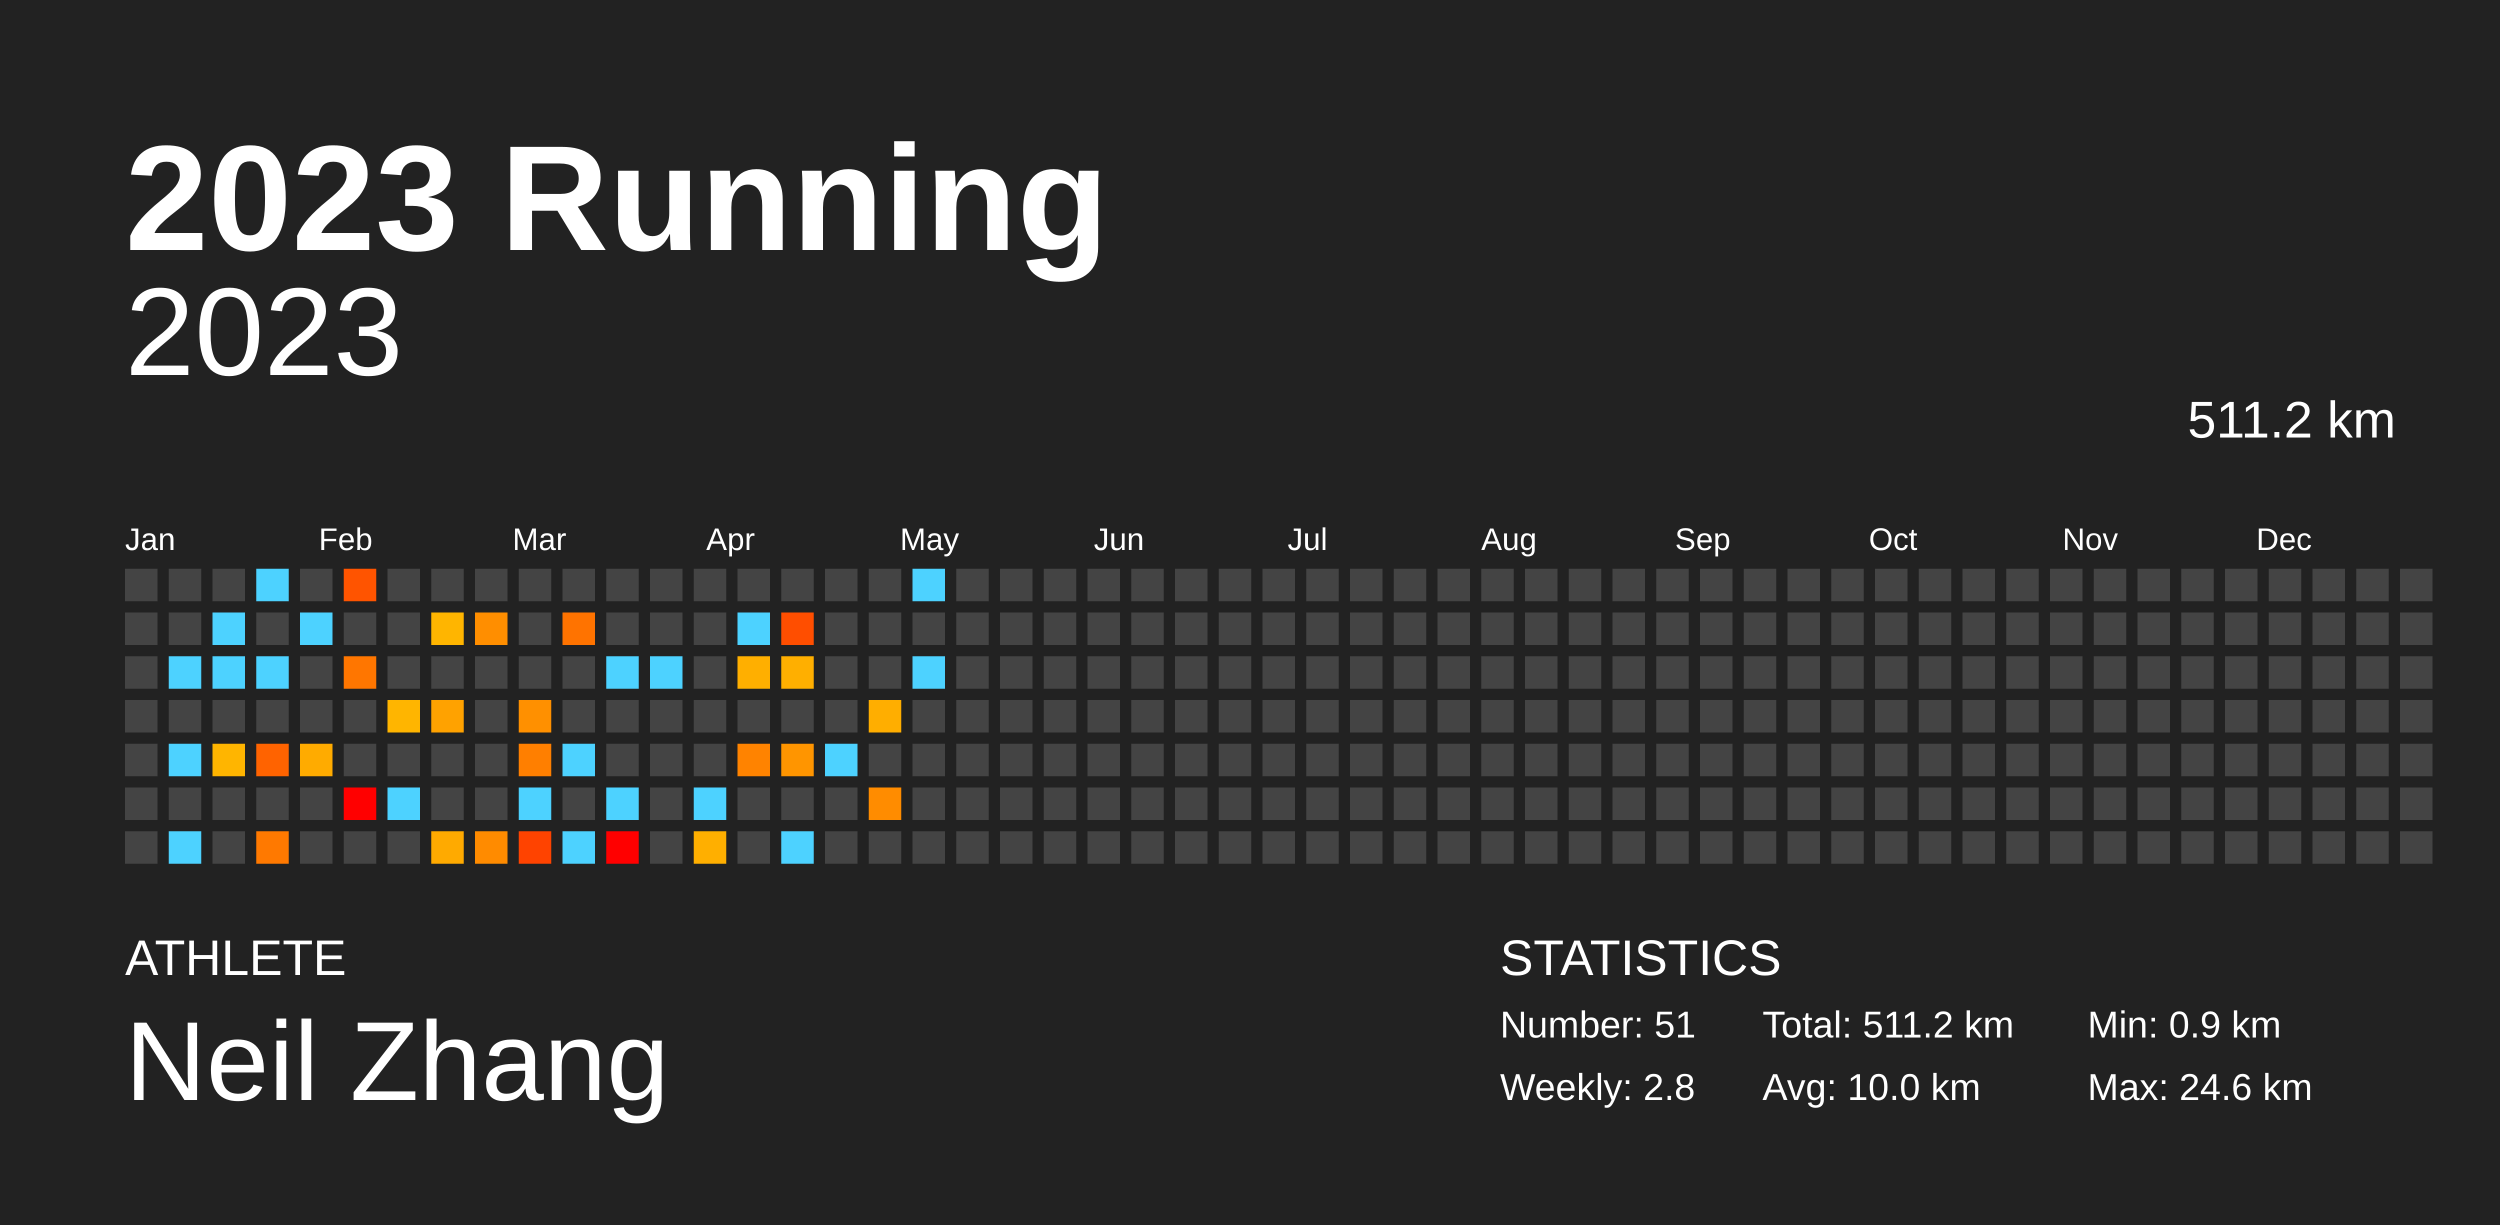
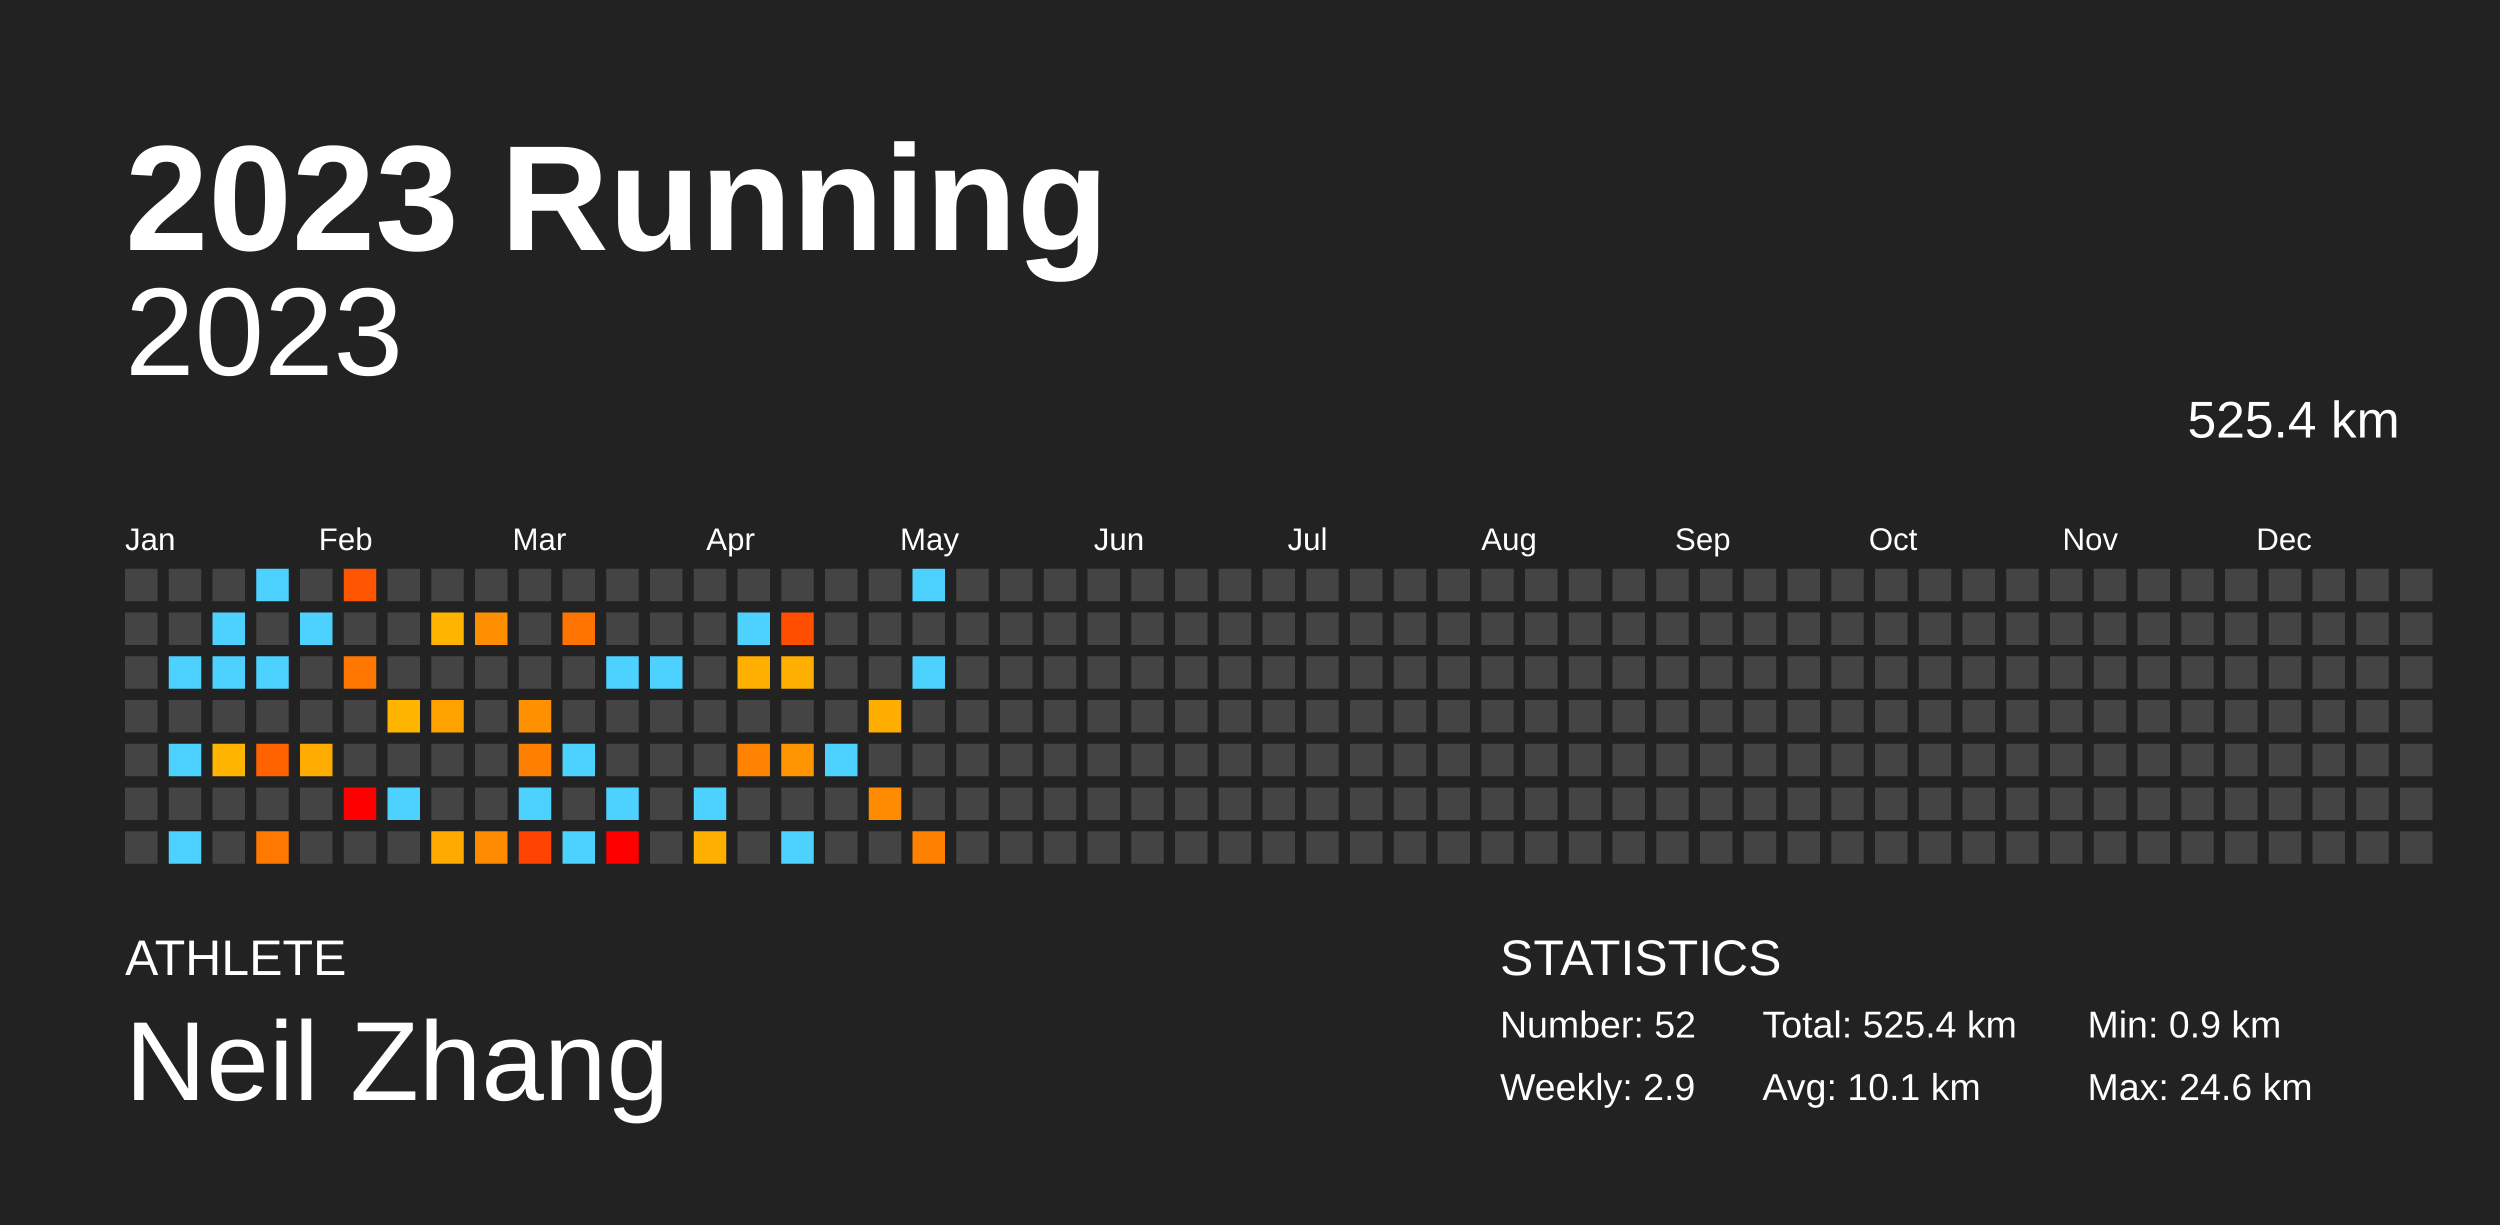
<svg xmlns="http://www.w3.org/2000/svg" baseProfile="full" height="98mm" version="1.1" viewBox="0,0,200,98" width="200mm">
  <defs />
  <rect fill="#222222" height="98" width="200" x="0" y="0" />
  <text fill="#FFFFFF" style="font-size:12px; font-family:Arial; font-weight:bold;" x="10" y="20">2023 Running</text>
  <text fill="#FFFFFF" style="font-size:4px; font-family:Arial" x="10" y="78">ATHLETE</text>
  <text fill="#FFFFFF" style="font-size:9px; font-family:Arial" x="10" y="88">Neil Zhang</text>
  <text fill="#FFFFFF" style="font-size:4px; font-family:Arial" x="120" y="78">STATISTICS</text>
-   <text fill="#FFFFFF" style="font-size:3px; font-family:Arial" x="120" y="83">Number: 51</text>
-   <text fill="#FFFFFF" style="font-size:3px; font-family:Arial" x="120" y="88">Weekly: 2.8</text>
-   <text fill="#FFFFFF" style="font-size:3px; font-family:Arial" x="141" y="83">Total: 511.2 km</text>
-   <text fill="#FFFFFF" style="font-size:3px; font-family:Arial" x="141" y="88">Avg: 10.0 km</text>
+   <text fill="#FFFFFF" style="font-size:3px; font-family:Arial" x="120" y="83">Number: 52</text>
+   <text fill="#FFFFFF" style="font-size:3px; font-family:Arial" x="120" y="88">Weekly: 2.9</text>
+   <text fill="#FFFFFF" style="font-size:3px; font-family:Arial" x="141" y="83">Total: 525.4 km</text>
+   <text fill="#FFFFFF" style="font-size:3px; font-family:Arial" x="141" y="88">Avg: 10.1 km</text>
  <text fill="#FFFFFF" style="font-size:3px; font-family:Arial" x="167" y="83">Min: 0.9 km</text>
  <text fill="#FFFFFF" style="font-size:3px; font-family:Arial" x="167" y="88">Max: 24.6 km</text>
  <text alignment-baseline="hanging" fill="#FFFFFF" style="font-size:10.0px; font-family:Arial;" x="10" y="30">2023</text>
-   <text alignment-baseline="hanging" fill="#FFFFFF" style="font-size:4.125px; font-family:Arial;" x="175" y="35">511.2 km</text>
+   <text alignment-baseline="hanging" fill="#FFFFFF" style="font-size:4.125px; font-family:Arial;" x="175" y="35">525.4 km</text>
  <text fill="#FFFFFF" style="font-size:2.5px; font-family:Arial" x="10.0" y="44">Jan</text>
  <text fill="#FFFFFF" style="font-size:2.5px; font-family:Arial" x="25.5" y="44">Feb</text>
  <text fill="#FFFFFF" style="font-size:2.5px; font-family:Arial" x="41.0" y="44">Mar</text>
  <text fill="#FFFFFF" style="font-size:2.5px; font-family:Arial" x="56.5" y="44">Apr</text>
  <text fill="#FFFFFF" style="font-size:2.5px; font-family:Arial" x="72.0" y="44">May</text>
  <text fill="#FFFFFF" style="font-size:2.5px; font-family:Arial" x="87.5" y="44">Jun</text>
  <text fill="#FFFFFF" style="font-size:2.5px; font-family:Arial" x="103.0" y="44">Jul</text>
  <text fill="#FFFFFF" style="font-size:2.5px; font-family:Arial" x="118.5" y="44">Aug</text>
  <text fill="#FFFFFF" style="font-size:2.5px; font-family:Arial" x="134.0" y="44">Sep</text>
  <text fill="#FFFFFF" style="font-size:2.5px; font-family:Arial" x="149.5" y="44">Oct</text>
  <text fill="#FFFFFF" style="font-size:2.5px; font-family:Arial" x="165.0" y="44">Nov</text>
  <text fill="#FFFFFF" style="font-size:2.5px; font-family:Arial" x="180.5" y="44">Dec</text>
  <rect fill="#444444" height="2.6" width="2.6" x="10.0" y="45.5" />
  <rect fill="#444444" height="2.6" width="2.6" x="10.0" y="49.0" />
  <rect fill="#444444" height="2.6" width="2.6" x="10.0" y="52.5" />
  <rect fill="#444444" height="2.6" width="2.6" x="10.0" y="56.0" />
  <rect fill="#444444" height="2.6" width="2.6" x="10.0" y="59.5" />
  <rect fill="#444444" height="2.6" width="2.6" x="10.0" y="63.0" />
  <rect fill="#444444" height="2.6" width="2.6" x="10.0" y="66.5" />
  <rect fill="#444444" height="2.6" width="2.6" x="13.5" y="45.5" />
  <rect fill="#444444" height="2.6" width="2.6" x="13.5" y="49.0" />
  <rect fill="#4dd2ff" height="2.6" width="2.6" x="13.5" y="52.5" />
  <rect fill="#444444" height="2.6" width="2.6" x="13.5" y="56.0" />
  <rect fill="#4dd2ff" height="2.6" width="2.6" x="13.5" y="59.5" />
  <rect fill="#444444" height="2.6" width="2.6" x="13.5" y="63.0" />
  <rect fill="#4dd2ff" height="2.6" width="2.6" x="13.5" y="66.5" />
  <rect fill="#444444" height="2.6" width="2.6" x="17.0" y="45.5" />
  <rect fill="#4dd2ff" height="2.6" width="2.6" x="17.0" y="49.0" />
  <rect fill="#4dd2ff" height="2.6" width="2.6" x="17.0" y="52.5" />
  <rect fill="#444444" height="2.6" width="2.6" x="17.0" y="56.0" />
  <rect fill="#ffb500" height="2.6" width="2.6" x="17.0" y="59.5" />
  <rect fill="#444444" height="2.6" width="2.6" x="17.0" y="63.0" />
  <rect fill="#444444" height="2.6" width="2.6" x="17.0" y="66.5" />
  <rect fill="#4dd2ff" height="2.6" width="2.6" x="20.5" y="45.5" />
  <rect fill="#444444" height="2.6" width="2.6" x="20.5" y="49.0" />
  <rect fill="#4dd2ff" height="2.6" width="2.6" x="20.5" y="52.5" />
  <rect fill="#444444" height="2.6" width="2.6" x="20.5" y="56.0" />
  <rect fill="#ff6300" height="2.6" width="2.6" x="20.5" y="59.5" />
  <rect fill="#444444" height="2.6" width="2.6" x="20.5" y="63.0" />
  <rect fill="#ff7900" height="2.6" width="2.6" x="20.5" y="66.5" />
  <rect fill="#444444" height="2.6" width="2.6" x="24.0" y="45.5" />
  <rect fill="#4dd2ff" height="2.6" width="2.6" x="24.0" y="49.0" />
  <rect fill="#444444" height="2.6" width="2.6" x="24.0" y="52.5" />
  <rect fill="#444444" height="2.6" width="2.6" x="24.0" y="56.0" />
  <rect fill="#ffab00" height="2.6" width="2.6" x="24.0" y="59.5" />
  <rect fill="#444444" height="2.6" width="2.6" x="24.0" y="63.0" />
  <rect fill="#444444" height="2.6" width="2.6" x="24.0" y="66.5" />
  <rect fill="#ff5400" height="2.6" width="2.6" x="27.5" y="45.5" />
  <rect fill="#444444" height="2.6" width="2.6" x="27.5" y="49.0" />
  <rect fill="#ff7600" height="2.6" width="2.6" x="27.5" y="52.5" />
  <rect fill="#444444" height="2.6" width="2.6" x="27.5" y="56.0" />
  <rect fill="#444444" height="2.6" width="2.6" x="27.5" y="59.5" />
  <rect fill="red" height="2.6" width="2.6" x="27.5" y="63.0" />
  <rect fill="#444444" height="2.6" width="2.6" x="27.5" y="66.5" />
  <rect fill="#444444" height="2.6" width="2.6" x="31.0" y="45.5" />
  <rect fill="#444444" height="2.6" width="2.6" x="31.0" y="49.0" />
  <rect fill="#444444" height="2.6" width="2.6" x="31.0" y="52.5" />
  <rect fill="#ffb500" height="2.6" width="2.6" x="31.0" y="56.0" />
  <rect fill="#444444" height="2.6" width="2.6" x="31.0" y="59.5" />
  <rect fill="#4dd2ff" height="2.6" width="2.6" x="31.0" y="63.0" />
  <rect fill="#444444" height="2.6" width="2.6" x="31.0" y="66.5" />
  <rect fill="#444444" height="2.6" width="2.6" x="34.5" y="45.5" />
  <rect fill="#ffb500" height="2.6" width="2.6" x="34.5" y="49.0" />
  <rect fill="#444444" height="2.6" width="2.6" x="34.5" y="52.5" />
  <rect fill="#ffa200" height="2.6" width="2.6" x="34.5" y="56.0" />
  <rect fill="#444444" height="2.6" width="2.6" x="34.5" y="59.5" />
  <rect fill="#444444" height="2.6" width="2.6" x="34.5" y="63.0" />
  <rect fill="#ffaa00" height="2.6" width="2.6" x="34.5" y="66.5" />
  <rect fill="#444444" height="2.6" width="2.6" x="38.0" y="45.5" />
  <rect fill="#ff8e00" height="2.6" width="2.6" x="38.0" y="49.0" />
  <rect fill="#444444" height="2.6" width="2.6" x="38.0" y="52.5" />
  <rect fill="#444444" height="2.6" width="2.6" x="38.0" y="56.0" />
  <rect fill="#444444" height="2.6" width="2.6" x="38.0" y="59.5" />
  <rect fill="#444444" height="2.6" width="2.6" x="38.0" y="63.0" />
  <rect fill="#ff8b00" height="2.6" width="2.6" x="38.0" y="66.5" />
  <rect fill="#444444" height="2.6" width="2.6" x="41.5" y="45.5" />
  <rect fill="#444444" height="2.6" width="2.6" x="41.5" y="49.0" />
  <rect fill="#444444" height="2.6" width="2.6" x="41.5" y="52.5" />
  <rect fill="#ff9000" height="2.6" width="2.6" x="41.5" y="56.0" />
  <rect fill="#ff7f00" height="2.6" width="2.6" x="41.5" y="59.5" />
  <rect fill="#4dd2ff" height="2.6" width="2.6" x="41.5" y="63.0" />
  <rect fill="#ff4300" height="2.6" width="2.6" x="41.5" y="66.5" />
  <rect fill="#444444" height="2.6" width="2.6" x="45.0" y="45.5" />
  <rect fill="#ff7300" height="2.6" width="2.6" x="45.0" y="49.0" />
  <rect fill="#444444" height="2.6" width="2.6" x="45.0" y="52.5" />
  <rect fill="#444444" height="2.6" width="2.6" x="45.0" y="56.0" />
  <rect fill="#4dd2ff" height="2.6" width="2.6" x="45.0" y="59.5" />
  <rect fill="#444444" height="2.6" width="2.6" x="45.0" y="63.0" />
  <rect fill="#4dd2ff" height="2.6" width="2.6" x="45.0" y="66.5" />
  <rect fill="#444444" height="2.6" width="2.6" x="48.5" y="45.5" />
  <rect fill="#444444" height="2.6" width="2.6" x="48.5" y="49.0" />
  <rect fill="#4dd2ff" height="2.6" width="2.6" x="48.5" y="52.5" />
  <rect fill="#444444" height="2.6" width="2.6" x="48.5" y="56.0" />
  <rect fill="#444444" height="2.6" width="2.6" x="48.5" y="59.5" />
  <rect fill="#4dd2ff" height="2.6" width="2.6" x="48.5" y="63.0" />
  <rect fill="red" height="2.6" width="2.6" x="48.5" y="66.5" />
  <rect fill="#444444" height="2.6" width="2.6" x="52.0" y="45.5" />
  <rect fill="#444444" height="2.6" width="2.6" x="52.0" y="49.0" />
  <rect fill="#4dd2ff" height="2.6" width="2.6" x="52.0" y="52.5" />
  <rect fill="#444444" height="2.6" width="2.6" x="52.0" y="56.0" />
  <rect fill="#444444" height="2.6" width="2.6" x="52.0" y="59.5" />
  <rect fill="#444444" height="2.6" width="2.6" x="52.0" y="63.0" />
  <rect fill="#444444" height="2.6" width="2.6" x="52.0" y="66.5" />
  <rect fill="#444444" height="2.6" width="2.6" x="55.5" y="45.5" />
  <rect fill="#444444" height="2.6" width="2.6" x="55.5" y="49.0" />
  <rect fill="#444444" height="2.6" width="2.6" x="55.5" y="52.5" />
  <rect fill="#444444" height="2.6" width="2.6" x="55.5" y="56.0" />
  <rect fill="#444444" height="2.6" width="2.6" x="55.5" y="59.5" />
  <rect fill="#4dd2ff" height="2.6" width="2.6" x="55.5" y="63.0" />
  <rect fill="#ffaf00" height="2.6" width="2.6" x="55.5" y="66.5" />
  <rect fill="#444444" height="2.6" width="2.6" x="59.0" y="45.5" />
  <rect fill="#4dd2ff" height="2.6" width="2.6" x="59.0" y="49.0" />
  <rect fill="#ffaf00" height="2.6" width="2.6" x="59.0" y="52.5" />
  <rect fill="#444444" height="2.6" width="2.6" x="59.0" y="56.0" />
  <rect fill="#ff8300" height="2.6" width="2.6" x="59.0" y="59.5" />
  <rect fill="#444444" height="2.6" width="2.6" x="59.0" y="63.0" />
  <rect fill="#444444" height="2.6" width="2.6" x="59.0" y="66.5" />
  <rect fill="#444444" height="2.6" width="2.6" x="62.5" y="45.5" />
  <rect fill="#ff4e00" height="2.6" width="2.6" x="62.5" y="49.0" />
  <rect fill="#ffaf00" height="2.6" width="2.6" x="62.5" y="52.5" />
  <rect fill="#444444" height="2.6" width="2.6" x="62.5" y="56.0" />
  <rect fill="#ff9500" height="2.6" width="2.6" x="62.5" y="59.5" />
  <rect fill="#444444" height="2.6" width="2.6" x="62.5" y="63.0" />
  <rect fill="#4dd2ff" height="2.6" width="2.6" x="62.5" y="66.5" />
  <rect fill="#444444" height="2.6" width="2.6" x="66.0" y="45.5" />
  <rect fill="#444444" height="2.6" width="2.6" x="66.0" y="49.0" />
  <rect fill="#444444" height="2.6" width="2.6" x="66.0" y="52.5" />
  <rect fill="#444444" height="2.6" width="2.6" x="66.0" y="56.0" />
  <rect fill="#4dd2ff" height="2.6" width="2.6" x="66.0" y="59.5" />
  <rect fill="#444444" height="2.6" width="2.6" x="66.0" y="63.0" />
  <rect fill="#444444" height="2.6" width="2.6" x="66.0" y="66.5" />
  <rect fill="#444444" height="2.6" width="2.6" x="69.5" y="45.5" />
  <rect fill="#444444" height="2.6" width="2.6" x="69.5" y="49.0" />
  <rect fill="#444444" height="2.6" width="2.6" x="69.5" y="52.5" />
  <rect fill="#ffae00" height="2.6" width="2.6" x="69.5" y="56.0" />
  <rect fill="#444444" height="2.6" width="2.6" x="69.5" y="59.5" />
  <rect fill="#ff8c00" height="2.6" width="2.6" x="69.5" y="63.0" />
  <rect fill="#444444" height="2.6" width="2.6" x="69.5" y="66.5" />
  <rect fill="#4dd2ff" height="2.6" width="2.6" x="73.0" y="45.5" />
  <rect fill="#444444" height="2.6" width="2.6" x="73.0" y="49.0" />
  <rect fill="#4dd2ff" height="2.6" width="2.6" x="73.0" y="52.5" />
  <rect fill="#444444" height="2.6" width="2.6" x="73.0" y="56.0" />
  <rect fill="#444444" height="2.6" width="2.6" x="73.0" y="59.5" />
  <rect fill="#444444" height="2.6" width="2.6" x="73.0" y="63.0" />
-   <rect fill="#444444" height="2.6" width="2.6" x="73.0" y="66.5" />
+   <rect fill="#ff8100" height="2.6" width="2.6" x="73.0" y="66.5" />
  <rect fill="#444444" height="2.6" width="2.6" x="76.5" y="45.5" />
  <rect fill="#444444" height="2.6" width="2.6" x="76.5" y="49.0" />
  <rect fill="#444444" height="2.6" width="2.6" x="76.5" y="52.5" />
  <rect fill="#444444" height="2.6" width="2.6" x="76.5" y="56.0" />
  <rect fill="#444444" height="2.6" width="2.6" x="76.5" y="59.5" />
  <rect fill="#444444" height="2.6" width="2.6" x="76.5" y="63.0" />
  <rect fill="#444444" height="2.6" width="2.6" x="76.5" y="66.5" />
  <rect fill="#444444" height="2.6" width="2.6" x="80.0" y="45.5" />
  <rect fill="#444444" height="2.6" width="2.6" x="80.0" y="49.0" />
  <rect fill="#444444" height="2.6" width="2.6" x="80.0" y="52.5" />
  <rect fill="#444444" height="2.6" width="2.6" x="80.0" y="56.0" />
  <rect fill="#444444" height="2.6" width="2.6" x="80.0" y="59.5" />
  <rect fill="#444444" height="2.6" width="2.6" x="80.0" y="63.0" />
  <rect fill="#444444" height="2.6" width="2.6" x="80.0" y="66.5" />
  <rect fill="#444444" height="2.6" width="2.6" x="83.5" y="45.5" />
  <rect fill="#444444" height="2.6" width="2.6" x="83.5" y="49.0" />
  <rect fill="#444444" height="2.6" width="2.6" x="83.5" y="52.5" />
  <rect fill="#444444" height="2.6" width="2.6" x="83.5" y="56.0" />
  <rect fill="#444444" height="2.6" width="2.6" x="83.5" y="59.5" />
  <rect fill="#444444" height="2.6" width="2.6" x="83.5" y="63.0" />
  <rect fill="#444444" height="2.6" width="2.6" x="83.5" y="66.5" />
  <rect fill="#444444" height="2.6" width="2.6" x="87.0" y="45.5" />
  <rect fill="#444444" height="2.6" width="2.6" x="87.0" y="49.0" />
  <rect fill="#444444" height="2.6" width="2.6" x="87.0" y="52.5" />
  <rect fill="#444444" height="2.6" width="2.6" x="87.0" y="56.0" />
  <rect fill="#444444" height="2.6" width="2.6" x="87.0" y="59.5" />
  <rect fill="#444444" height="2.6" width="2.6" x="87.0" y="63.0" />
  <rect fill="#444444" height="2.6" width="2.6" x="87.0" y="66.5" />
  <rect fill="#444444" height="2.6" width="2.6" x="90.5" y="45.5" />
  <rect fill="#444444" height="2.6" width="2.6" x="90.5" y="49.0" />
  <rect fill="#444444" height="2.6" width="2.6" x="90.5" y="52.5" />
  <rect fill="#444444" height="2.6" width="2.6" x="90.5" y="56.0" />
  <rect fill="#444444" height="2.6" width="2.6" x="90.5" y="59.5" />
  <rect fill="#444444" height="2.6" width="2.6" x="90.5" y="63.0" />
  <rect fill="#444444" height="2.6" width="2.6" x="90.5" y="66.5" />
  <rect fill="#444444" height="2.6" width="2.6" x="94.0" y="45.5" />
  <rect fill="#444444" height="2.6" width="2.6" x="94.0" y="49.0" />
  <rect fill="#444444" height="2.6" width="2.6" x="94.0" y="52.5" />
  <rect fill="#444444" height="2.6" width="2.6" x="94.0" y="56.0" />
  <rect fill="#444444" height="2.6" width="2.6" x="94.0" y="59.5" />
  <rect fill="#444444" height="2.6" width="2.6" x="94.0" y="63.0" />
  <rect fill="#444444" height="2.6" width="2.6" x="94.0" y="66.5" />
  <rect fill="#444444" height="2.6" width="2.6" x="97.5" y="45.5" />
  <rect fill="#444444" height="2.6" width="2.6" x="97.5" y="49.0" />
  <rect fill="#444444" height="2.6" width="2.6" x="97.5" y="52.5" />
  <rect fill="#444444" height="2.6" width="2.6" x="97.5" y="56.0" />
  <rect fill="#444444" height="2.6" width="2.6" x="97.5" y="59.5" />
  <rect fill="#444444" height="2.6" width="2.6" x="97.5" y="63.0" />
  <rect fill="#444444" height="2.6" width="2.6" x="97.5" y="66.5" />
  <rect fill="#444444" height="2.6" width="2.6" x="101.0" y="45.5" />
  <rect fill="#444444" height="2.6" width="2.6" x="101.0" y="49.0" />
  <rect fill="#444444" height="2.6" width="2.6" x="101.0" y="52.5" />
  <rect fill="#444444" height="2.6" width="2.6" x="101.0" y="56.0" />
  <rect fill="#444444" height="2.6" width="2.6" x="101.0" y="59.5" />
  <rect fill="#444444" height="2.6" width="2.6" x="101.0" y="63.0" />
  <rect fill="#444444" height="2.6" width="2.6" x="101.0" y="66.5" />
  <rect fill="#444444" height="2.6" width="2.6" x="104.5" y="45.5" />
  <rect fill="#444444" height="2.6" width="2.6" x="104.5" y="49.0" />
  <rect fill="#444444" height="2.6" width="2.6" x="104.5" y="52.5" />
  <rect fill="#444444" height="2.6" width="2.6" x="104.5" y="56.0" />
  <rect fill="#444444" height="2.6" width="2.6" x="104.5" y="59.5" />
  <rect fill="#444444" height="2.6" width="2.6" x="104.5" y="63.0" />
  <rect fill="#444444" height="2.6" width="2.6" x="104.5" y="66.5" />
  <rect fill="#444444" height="2.6" width="2.6" x="108.0" y="45.5" />
  <rect fill="#444444" height="2.6" width="2.6" x="108.0" y="49.0" />
  <rect fill="#444444" height="2.6" width="2.6" x="108.0" y="52.5" />
  <rect fill="#444444" height="2.6" width="2.6" x="108.0" y="56.0" />
  <rect fill="#444444" height="2.6" width="2.6" x="108.0" y="59.5" />
  <rect fill="#444444" height="2.6" width="2.6" x="108.0" y="63.0" />
  <rect fill="#444444" height="2.6" width="2.6" x="108.0" y="66.5" />
  <rect fill="#444444" height="2.6" width="2.6" x="111.5" y="45.5" />
  <rect fill="#444444" height="2.6" width="2.6" x="111.5" y="49.0" />
  <rect fill="#444444" height="2.6" width="2.6" x="111.5" y="52.5" />
  <rect fill="#444444" height="2.6" width="2.6" x="111.5" y="56.0" />
  <rect fill="#444444" height="2.6" width="2.6" x="111.5" y="59.5" />
  <rect fill="#444444" height="2.6" width="2.6" x="111.5" y="63.0" />
  <rect fill="#444444" height="2.6" width="2.6" x="111.5" y="66.5" />
  <rect fill="#444444" height="2.6" width="2.6" x="115.0" y="45.5" />
  <rect fill="#444444" height="2.6" width="2.6" x="115.0" y="49.0" />
  <rect fill="#444444" height="2.6" width="2.6" x="115.0" y="52.5" />
  <rect fill="#444444" height="2.6" width="2.6" x="115.0" y="56.0" />
  <rect fill="#444444" height="2.6" width="2.6" x="115.0" y="59.5" />
  <rect fill="#444444" height="2.6" width="2.6" x="115.0" y="63.0" />
  <rect fill="#444444" height="2.6" width="2.6" x="115.0" y="66.5" />
  <rect fill="#444444" height="2.6" width="2.6" x="118.5" y="45.5" />
  <rect fill="#444444" height="2.6" width="2.6" x="118.5" y="49.0" />
  <rect fill="#444444" height="2.6" width="2.6" x="118.5" y="52.5" />
  <rect fill="#444444" height="2.6" width="2.6" x="118.5" y="56.0" />
  <rect fill="#444444" height="2.6" width="2.6" x="118.5" y="59.5" />
  <rect fill="#444444" height="2.6" width="2.6" x="118.5" y="63.0" />
  <rect fill="#444444" height="2.6" width="2.6" x="118.5" y="66.5" />
  <rect fill="#444444" height="2.6" width="2.6" x="122.0" y="45.5" />
  <rect fill="#444444" height="2.6" width="2.6" x="122.0" y="49.0" />
  <rect fill="#444444" height="2.6" width="2.6" x="122.0" y="52.5" />
  <rect fill="#444444" height="2.6" width="2.6" x="122.0" y="56.0" />
  <rect fill="#444444" height="2.6" width="2.6" x="122.0" y="59.5" />
  <rect fill="#444444" height="2.6" width="2.6" x="122.0" y="63.0" />
  <rect fill="#444444" height="2.6" width="2.6" x="122.0" y="66.5" />
  <rect fill="#444444" height="2.6" width="2.6" x="125.5" y="45.5" />
  <rect fill="#444444" height="2.6" width="2.6" x="125.5" y="49.0" />
  <rect fill="#444444" height="2.6" width="2.6" x="125.5" y="52.5" />
  <rect fill="#444444" height="2.6" width="2.6" x="125.5" y="56.0" />
  <rect fill="#444444" height="2.6" width="2.6" x="125.5" y="59.5" />
  <rect fill="#444444" height="2.6" width="2.6" x="125.5" y="63.0" />
  <rect fill="#444444" height="2.6" width="2.6" x="125.5" y="66.5" />
  <rect fill="#444444" height="2.6" width="2.6" x="129.0" y="45.5" />
  <rect fill="#444444" height="2.6" width="2.6" x="129.0" y="49.0" />
  <rect fill="#444444" height="2.6" width="2.6" x="129.0" y="52.5" />
  <rect fill="#444444" height="2.6" width="2.6" x="129.0" y="56.0" />
  <rect fill="#444444" height="2.6" width="2.6" x="129.0" y="59.5" />
  <rect fill="#444444" height="2.6" width="2.6" x="129.0" y="63.0" />
  <rect fill="#444444" height="2.6" width="2.6" x="129.0" y="66.5" />
  <rect fill="#444444" height="2.6" width="2.6" x="132.5" y="45.5" />
  <rect fill="#444444" height="2.6" width="2.6" x="132.5" y="49.0" />
  <rect fill="#444444" height="2.6" width="2.6" x="132.5" y="52.5" />
  <rect fill="#444444" height="2.6" width="2.6" x="132.5" y="56.0" />
  <rect fill="#444444" height="2.6" width="2.6" x="132.5" y="59.5" />
  <rect fill="#444444" height="2.6" width="2.6" x="132.5" y="63.0" />
  <rect fill="#444444" height="2.6" width="2.6" x="132.5" y="66.5" />
  <rect fill="#444444" height="2.6" width="2.6" x="136.0" y="45.5" />
  <rect fill="#444444" height="2.6" width="2.6" x="136.0" y="49.0" />
  <rect fill="#444444" height="2.6" width="2.6" x="136.0" y="52.5" />
  <rect fill="#444444" height="2.6" width="2.6" x="136.0" y="56.0" />
  <rect fill="#444444" height="2.6" width="2.6" x="136.0" y="59.5" />
  <rect fill="#444444" height="2.6" width="2.6" x="136.0" y="63.0" />
  <rect fill="#444444" height="2.6" width="2.6" x="136.0" y="66.5" />
  <rect fill="#444444" height="2.6" width="2.6" x="139.5" y="45.5" />
  <rect fill="#444444" height="2.6" width="2.6" x="139.5" y="49.0" />
  <rect fill="#444444" height="2.6" width="2.6" x="139.5" y="52.5" />
  <rect fill="#444444" height="2.6" width="2.6" x="139.5" y="56.0" />
  <rect fill="#444444" height="2.6" width="2.6" x="139.5" y="59.5" />
  <rect fill="#444444" height="2.6" width="2.6" x="139.5" y="63.0" />
  <rect fill="#444444" height="2.6" width="2.6" x="139.5" y="66.5" />
  <rect fill="#444444" height="2.6" width="2.6" x="143.0" y="45.5" />
  <rect fill="#444444" height="2.6" width="2.6" x="143.0" y="49.0" />
  <rect fill="#444444" height="2.6" width="2.6" x="143.0" y="52.5" />
  <rect fill="#444444" height="2.6" width="2.6" x="143.0" y="56.0" />
  <rect fill="#444444" height="2.6" width="2.6" x="143.0" y="59.5" />
  <rect fill="#444444" height="2.6" width="2.6" x="143.0" y="63.0" />
  <rect fill="#444444" height="2.6" width="2.6" x="143.0" y="66.5" />
  <rect fill="#444444" height="2.6" width="2.6" x="146.5" y="45.5" />
  <rect fill="#444444" height="2.6" width="2.6" x="146.5" y="49.0" />
  <rect fill="#444444" height="2.6" width="2.6" x="146.5" y="52.5" />
  <rect fill="#444444" height="2.6" width="2.6" x="146.5" y="56.0" />
  <rect fill="#444444" height="2.6" width="2.6" x="146.5" y="59.5" />
  <rect fill="#444444" height="2.6" width="2.6" x="146.5" y="63.0" />
  <rect fill="#444444" height="2.6" width="2.6" x="146.5" y="66.5" />
  <rect fill="#444444" height="2.6" width="2.6" x="150.0" y="45.5" />
  <rect fill="#444444" height="2.6" width="2.6" x="150.0" y="49.0" />
  <rect fill="#444444" height="2.6" width="2.6" x="150.0" y="52.5" />
  <rect fill="#444444" height="2.6" width="2.6" x="150.0" y="56.0" />
  <rect fill="#444444" height="2.6" width="2.6" x="150.0" y="59.5" />
  <rect fill="#444444" height="2.6" width="2.6" x="150.0" y="63.0" />
  <rect fill="#444444" height="2.6" width="2.6" x="150.0" y="66.5" />
  <rect fill="#444444" height="2.6" width="2.6" x="153.5" y="45.5" />
  <rect fill="#444444" height="2.6" width="2.6" x="153.5" y="49.0" />
  <rect fill="#444444" height="2.6" width="2.6" x="153.5" y="52.5" />
  <rect fill="#444444" height="2.6" width="2.6" x="153.5" y="56.0" />
  <rect fill="#444444" height="2.6" width="2.6" x="153.5" y="59.5" />
  <rect fill="#444444" height="2.6" width="2.6" x="153.5" y="63.0" />
  <rect fill="#444444" height="2.6" width="2.6" x="153.5" y="66.5" />
  <rect fill="#444444" height="2.6" width="2.6" x="157.0" y="45.5" />
  <rect fill="#444444" height="2.6" width="2.6" x="157.0" y="49.0" />
  <rect fill="#444444" height="2.6" width="2.6" x="157.0" y="52.5" />
  <rect fill="#444444" height="2.6" width="2.6" x="157.0" y="56.0" />
  <rect fill="#444444" height="2.6" width="2.6" x="157.0" y="59.5" />
  <rect fill="#444444" height="2.6" width="2.6" x="157.0" y="63.0" />
  <rect fill="#444444" height="2.6" width="2.6" x="157.0" y="66.5" />
  <rect fill="#444444" height="2.6" width="2.6" x="160.5" y="45.5" />
  <rect fill="#444444" height="2.6" width="2.6" x="160.5" y="49.0" />
  <rect fill="#444444" height="2.6" width="2.6" x="160.5" y="52.5" />
  <rect fill="#444444" height="2.6" width="2.6" x="160.5" y="56.0" />
  <rect fill="#444444" height="2.6" width="2.6" x="160.5" y="59.5" />
  <rect fill="#444444" height="2.6" width="2.6" x="160.5" y="63.0" />
  <rect fill="#444444" height="2.6" width="2.6" x="160.5" y="66.5" />
  <rect fill="#444444" height="2.6" width="2.6" x="164.0" y="45.5" />
  <rect fill="#444444" height="2.6" width="2.6" x="164.0" y="49.0" />
  <rect fill="#444444" height="2.6" width="2.6" x="164.0" y="52.5" />
  <rect fill="#444444" height="2.6" width="2.6" x="164.0" y="56.0" />
  <rect fill="#444444" height="2.6" width="2.6" x="164.0" y="59.5" />
  <rect fill="#444444" height="2.6" width="2.6" x="164.0" y="63.0" />
  <rect fill="#444444" height="2.6" width="2.6" x="164.0" y="66.5" />
  <rect fill="#444444" height="2.6" width="2.6" x="167.5" y="45.5" />
  <rect fill="#444444" height="2.6" width="2.6" x="167.5" y="49.0" />
  <rect fill="#444444" height="2.6" width="2.6" x="167.5" y="52.5" />
  <rect fill="#444444" height="2.6" width="2.6" x="167.5" y="56.0" />
  <rect fill="#444444" height="2.6" width="2.6" x="167.5" y="59.5" />
  <rect fill="#444444" height="2.6" width="2.6" x="167.5" y="63.0" />
  <rect fill="#444444" height="2.6" width="2.6" x="167.5" y="66.5" />
  <rect fill="#444444" height="2.6" width="2.6" x="171.0" y="45.5" />
  <rect fill="#444444" height="2.6" width="2.6" x="171.0" y="49.0" />
  <rect fill="#444444" height="2.6" width="2.6" x="171.0" y="52.5" />
  <rect fill="#444444" height="2.6" width="2.6" x="171.0" y="56.0" />
  <rect fill="#444444" height="2.6" width="2.6" x="171.0" y="59.5" />
  <rect fill="#444444" height="2.6" width="2.6" x="171.0" y="63.0" />
  <rect fill="#444444" height="2.6" width="2.6" x="171.0" y="66.5" />
  <rect fill="#444444" height="2.6" width="2.6" x="174.5" y="45.5" />
  <rect fill="#444444" height="2.6" width="2.6" x="174.5" y="49.0" />
  <rect fill="#444444" height="2.6" width="2.6" x="174.5" y="52.5" />
  <rect fill="#444444" height="2.6" width="2.6" x="174.5" y="56.0" />
  <rect fill="#444444" height="2.6" width="2.6" x="174.5" y="59.5" />
  <rect fill="#444444" height="2.6" width="2.6" x="174.5" y="63.0" />
  <rect fill="#444444" height="2.6" width="2.6" x="174.5" y="66.5" />
  <rect fill="#444444" height="2.6" width="2.6" x="178.0" y="45.5" />
  <rect fill="#444444" height="2.6" width="2.6" x="178.0" y="49.0" />
  <rect fill="#444444" height="2.6" width="2.6" x="178.0" y="52.5" />
  <rect fill="#444444" height="2.6" width="2.6" x="178.0" y="56.0" />
  <rect fill="#444444" height="2.6" width="2.6" x="178.0" y="59.5" />
  <rect fill="#444444" height="2.6" width="2.6" x="178.0" y="63.0" />
  <rect fill="#444444" height="2.6" width="2.6" x="178.0" y="66.5" />
  <rect fill="#444444" height="2.6" width="2.6" x="181.5" y="45.5" />
  <rect fill="#444444" height="2.6" width="2.6" x="181.5" y="49.0" />
  <rect fill="#444444" height="2.6" width="2.6" x="181.5" y="52.5" />
  <rect fill="#444444" height="2.6" width="2.6" x="181.5" y="56.0" />
  <rect fill="#444444" height="2.6" width="2.6" x="181.5" y="59.5" />
  <rect fill="#444444" height="2.6" width="2.6" x="181.5" y="63.0" />
  <rect fill="#444444" height="2.6" width="2.6" x="181.5" y="66.5" />
  <rect fill="#444444" height="2.6" width="2.6" x="185.0" y="45.5" />
  <rect fill="#444444" height="2.6" width="2.6" x="185.0" y="49.0" />
  <rect fill="#444444" height="2.6" width="2.6" x="185.0" y="52.5" />
  <rect fill="#444444" height="2.6" width="2.6" x="185.0" y="56.0" />
  <rect fill="#444444" height="2.6" width="2.6" x="185.0" y="59.5" />
  <rect fill="#444444" height="2.6" width="2.6" x="185.0" y="63.0" />
  <rect fill="#444444" height="2.6" width="2.6" x="185.0" y="66.5" />
  <rect fill="#444444" height="2.6" width="2.6" x="188.5" y="45.5" />
  <rect fill="#444444" height="2.6" width="2.6" x="188.5" y="49.0" />
  <rect fill="#444444" height="2.6" width="2.6" x="188.5" y="52.5" />
  <rect fill="#444444" height="2.6" width="2.6" x="188.5" y="56.0" />
  <rect fill="#444444" height="2.6" width="2.6" x="188.5" y="59.5" />
  <rect fill="#444444" height="2.6" width="2.6" x="188.5" y="63.0" />
  <rect fill="#444444" height="2.6" width="2.6" x="188.5" y="66.5" />
  <rect fill="#444444" height="2.6" width="2.6" x="192.0" y="45.5" />
  <rect fill="#444444" height="2.6" width="2.6" x="192.0" y="49.0" />
  <rect fill="#444444" height="2.6" width="2.6" x="192.0" y="52.5" />
  <rect fill="#444444" height="2.6" width="2.6" x="192.0" y="56.0" />
  <rect fill="#444444" height="2.6" width="2.6" x="192.0" y="59.5" />
  <rect fill="#444444" height="2.6" width="2.6" x="192.0" y="63.0" />
  <rect fill="#444444" height="2.6" width="2.6" x="192.0" y="66.5" />
</svg>
